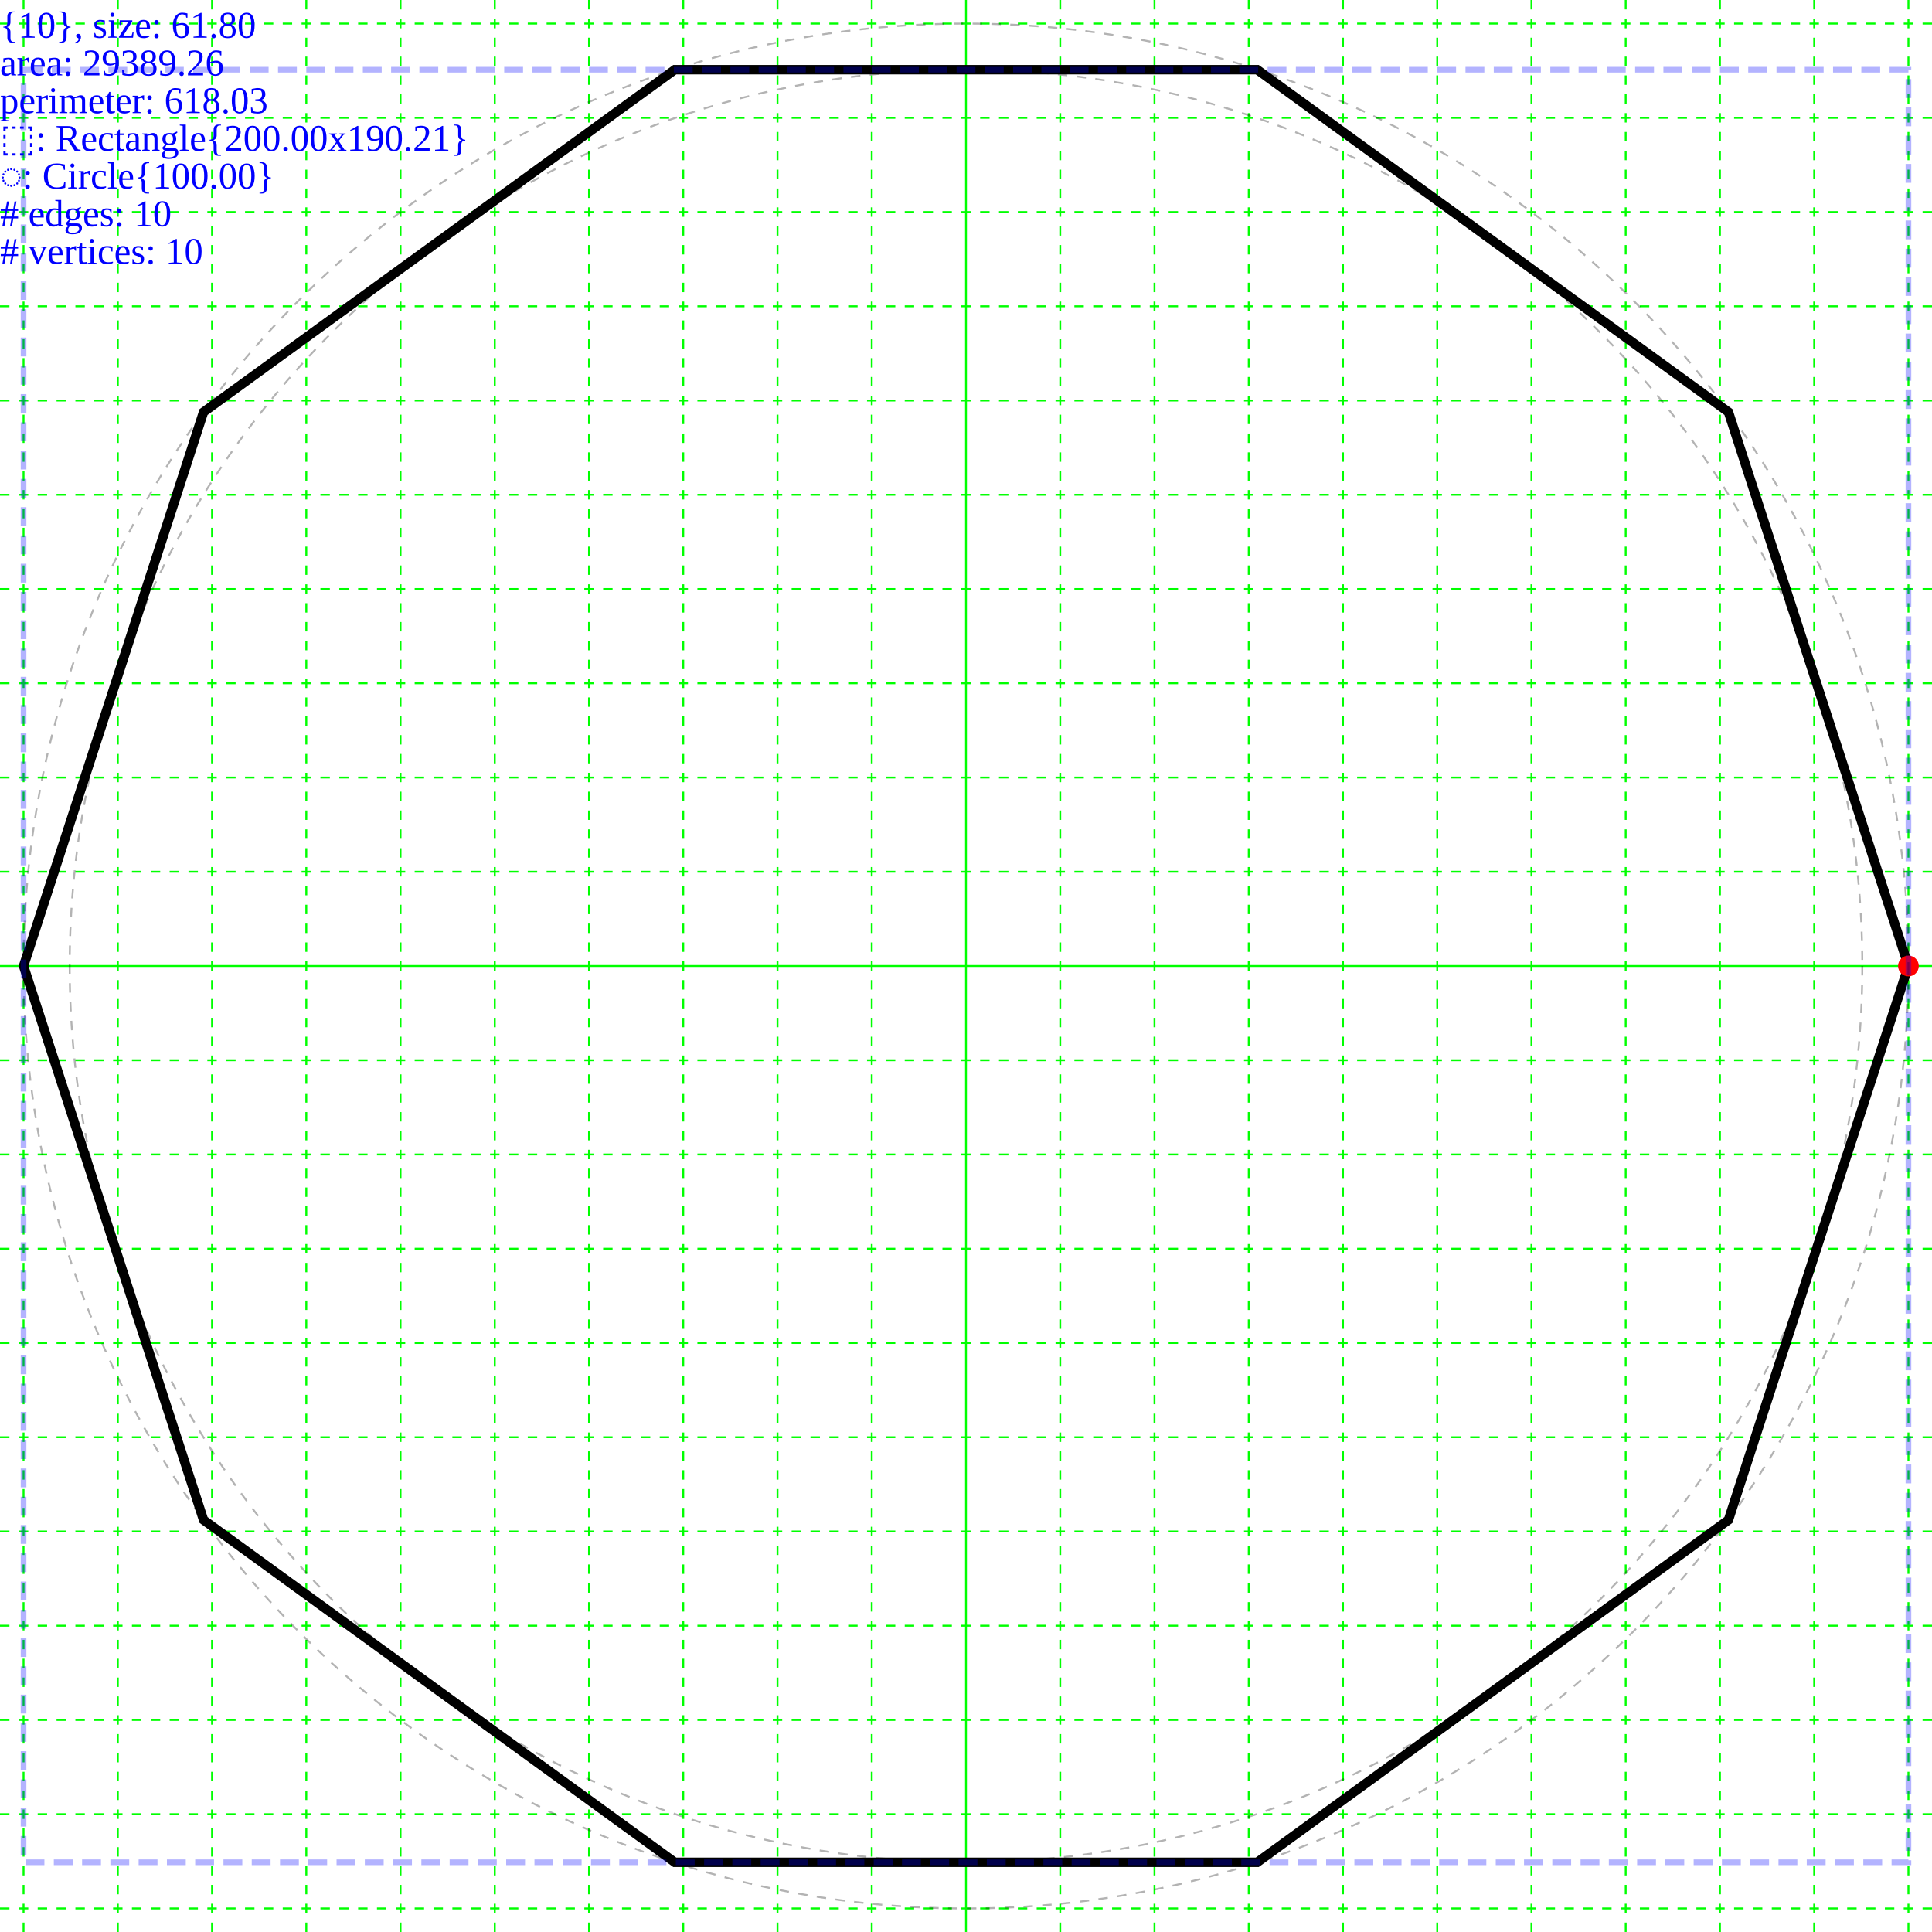
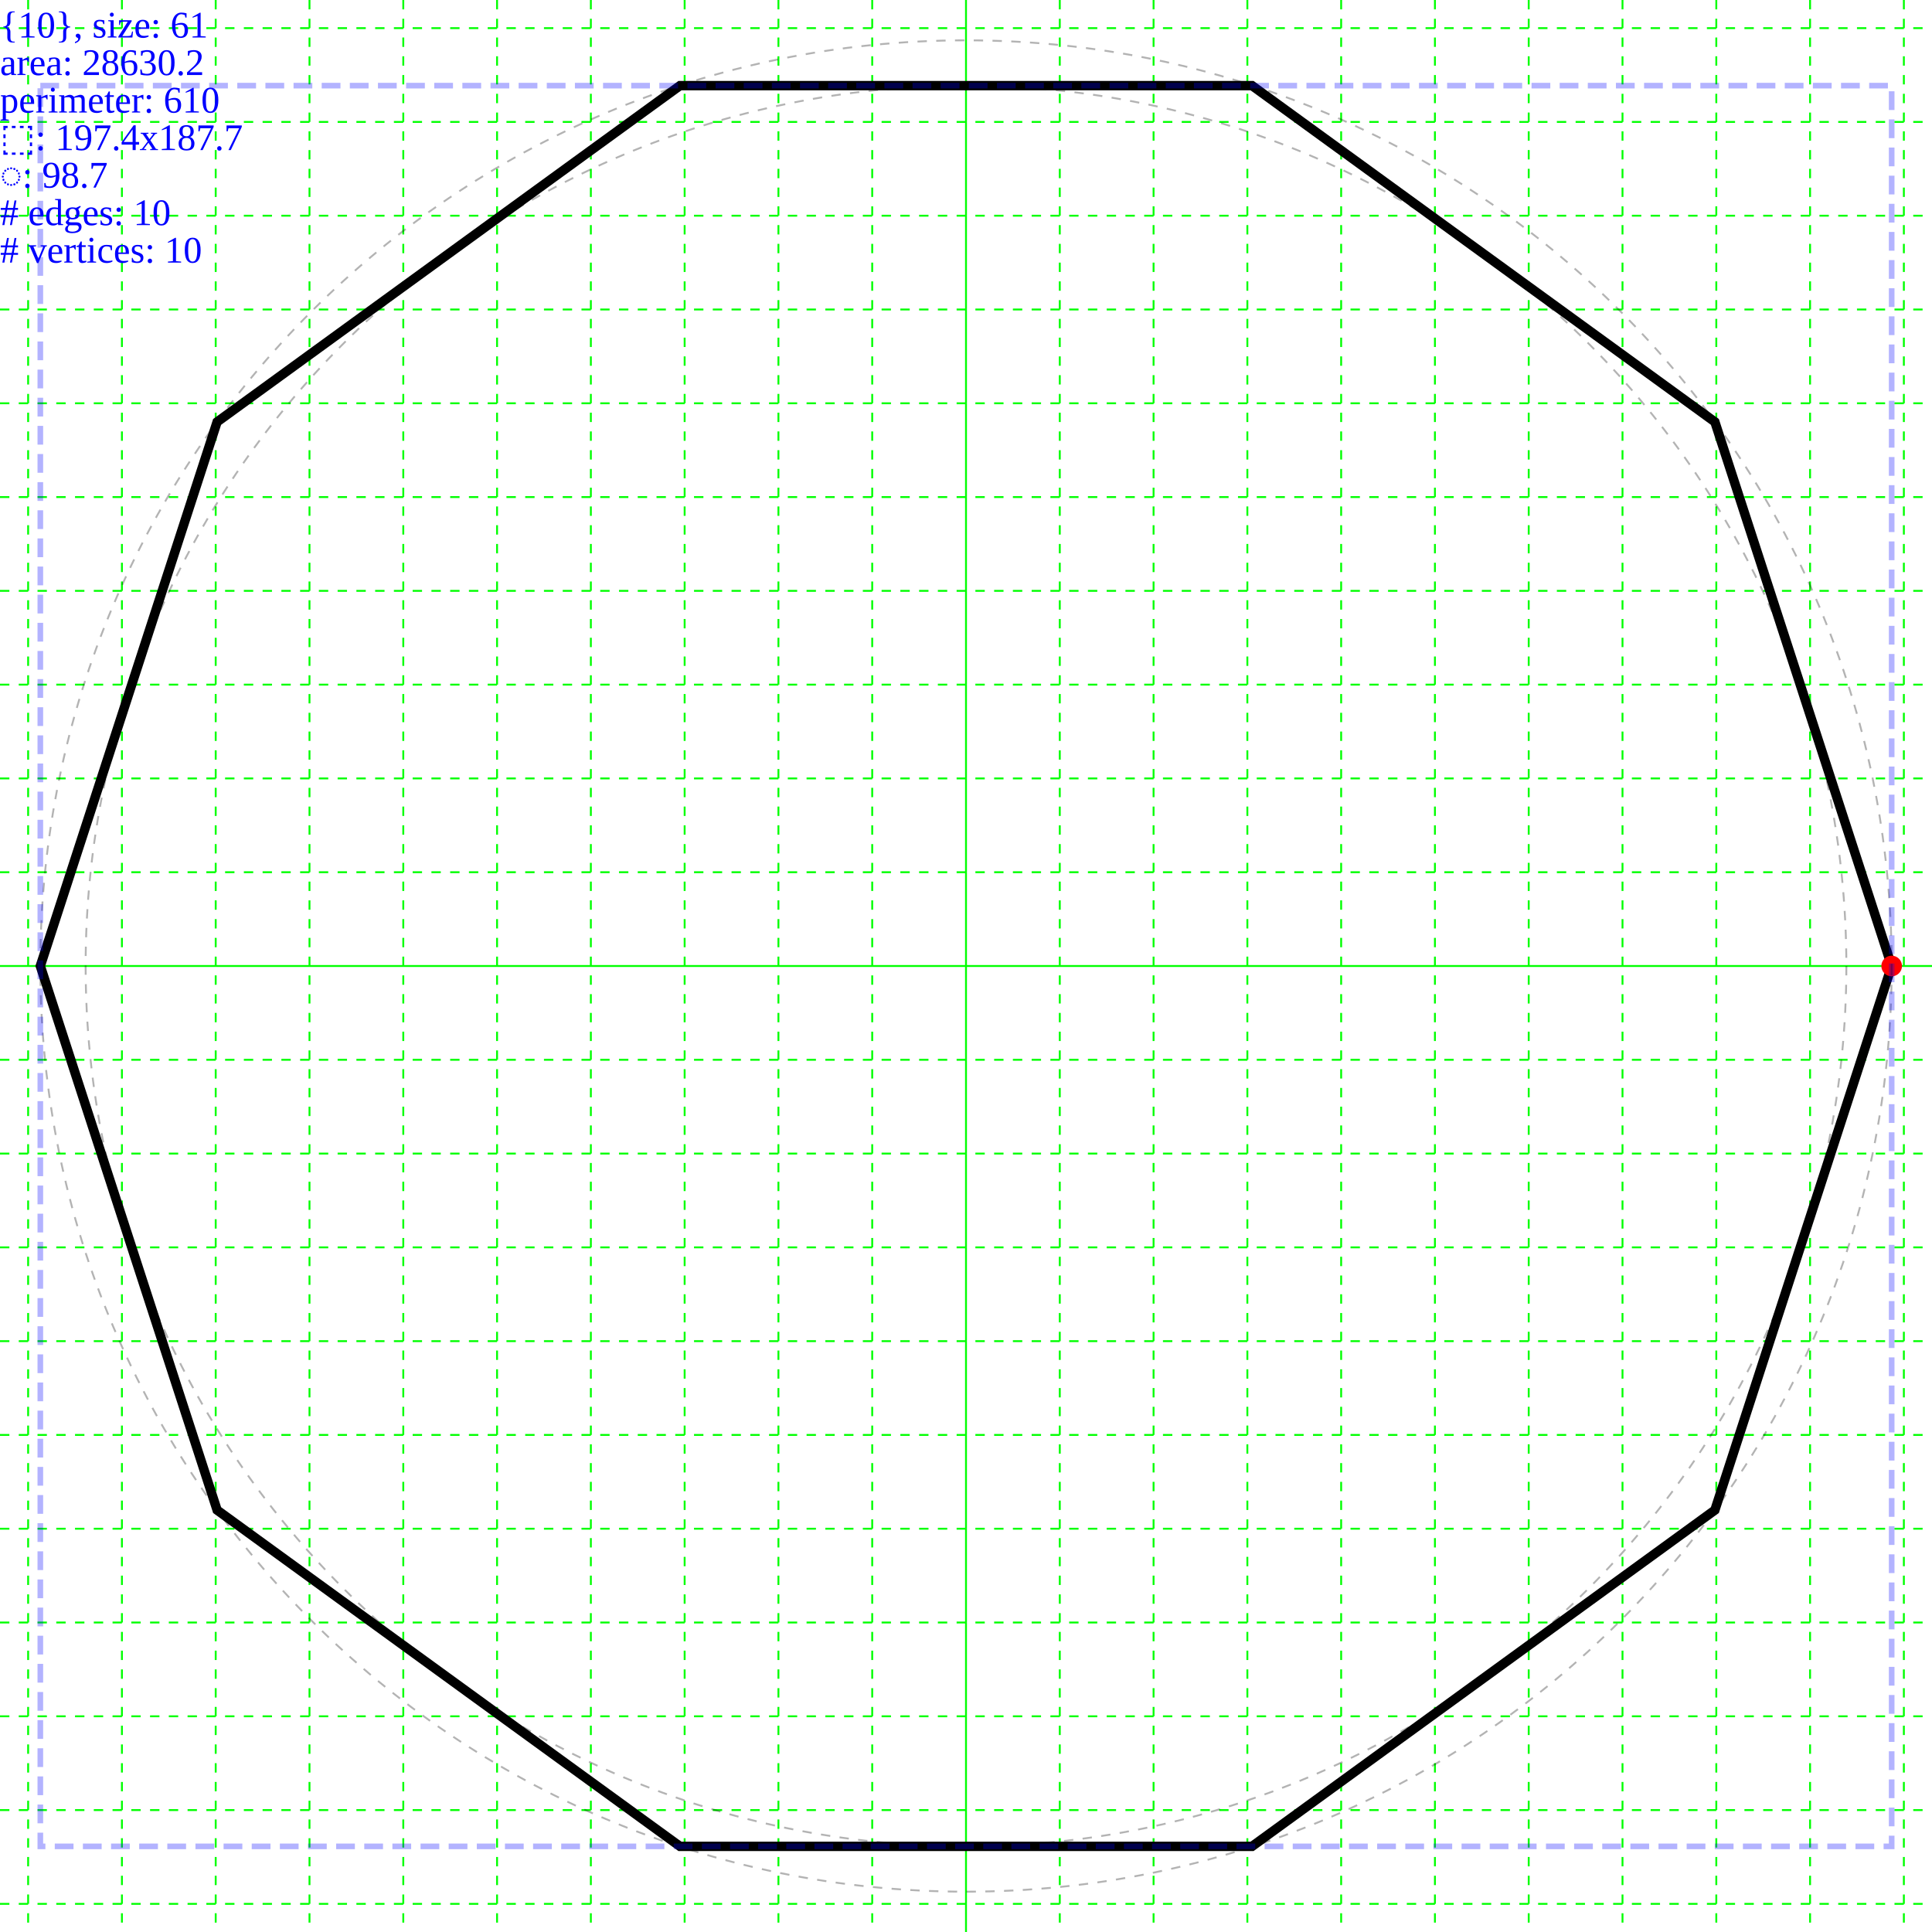
- <svg xmlns="http://www.w3.org/2000/svg" height="205.0" width="205.0">
-   <g transform="translate(102.5,102.5)">
+ <svg xmlns="http://www.w3.org/2000/svg" height="206" width="206">
+   <g transform="translate(103,103)">
    <g id="grid">
-       <line stroke="#00ff00" stroke-width="0.2" x1="0" x2="0" y1="-102.5" y2="102.5" />
-       <line stroke="#00ff00" stroke-dasharray="1,1" stroke-width="0.2" x1="10.0" x2="10.0" y1="-102.5" y2="102.5" />
-       <line stroke="#00ff00" stroke-dasharray="1,1" stroke-width="0.2" x1="-10.0" x2="-10.0" y1="-102.5" y2="102.5" />
-       <line stroke="#00ff00" stroke-dasharray="1,1" stroke-width="0.2" x1="20.0" x2="20.0" y1="-102.5" y2="102.5" />
-       <line stroke="#00ff00" stroke-dasharray="1,1" stroke-width="0.2" x1="-20.0" x2="-20.0" y1="-102.5" y2="102.5" />
-       <line stroke="#00ff00" stroke-dasharray="1,1" stroke-width="0.2" x1="30.0" x2="30.0" y1="-102.5" y2="102.5" />
-       <line stroke="#00ff00" stroke-dasharray="1,1" stroke-width="0.2" x1="-30.0" x2="-30.0" y1="-102.5" y2="102.5" />
-       <line stroke="#00ff00" stroke-dasharray="1,1" stroke-width="0.2" x1="40.0" x2="40.0" y1="-102.5" y2="102.5" />
-       <line stroke="#00ff00" stroke-dasharray="1,1" stroke-width="0.2" x1="-40.0" x2="-40.0" y1="-102.5" y2="102.5" />
-       <line stroke="#00ff00" stroke-dasharray="1,1" stroke-width="0.2" x1="50.0" x2="50.0" y1="-102.5" y2="102.5" />
-       <line stroke="#00ff00" stroke-dasharray="1,1" stroke-width="0.2" x1="-50.0" x2="-50.0" y1="-102.5" y2="102.5" />
-       <line stroke="#00ff00" stroke-dasharray="1,1" stroke-width="0.2" x1="60.0" x2="60.0" y1="-102.5" y2="102.5" />
-       <line stroke="#00ff00" stroke-dasharray="1,1" stroke-width="0.2" x1="-60.0" x2="-60.0" y1="-102.5" y2="102.5" />
-       <line stroke="#00ff00" stroke-dasharray="1,1" stroke-width="0.2" x1="70.0" x2="70.0" y1="-102.5" y2="102.5" />
-       <line stroke="#00ff00" stroke-dasharray="1,1" stroke-width="0.2" x1="-70.0" x2="-70.0" y1="-102.5" y2="102.5" />
-       <line stroke="#00ff00" stroke-dasharray="1,1" stroke-width="0.2" x1="80.0" x2="80.0" y1="-102.5" y2="102.5" />
-       <line stroke="#00ff00" stroke-dasharray="1,1" stroke-width="0.2" x1="-80.0" x2="-80.0" y1="-102.5" y2="102.5" />
-       <line stroke="#00ff00" stroke-dasharray="1,1" stroke-width="0.2" x1="90.0" x2="90.0" y1="-102.5" y2="102.5" />
-       <line stroke="#00ff00" stroke-dasharray="1,1" stroke-width="0.2" x1="-90.0" x2="-90.0" y1="-102.5" y2="102.5" />
-       <line stroke="#00ff00" stroke-dasharray="1,1" stroke-width="0.2" x1="100.0" x2="100.0" y1="-102.5" y2="102.5" />
-       <line stroke="#00ff00" stroke-dasharray="1,1" stroke-width="0.2" x1="-100.0" x2="-100.0" y1="-102.5" y2="102.5" />
-       <line stroke="#00ff00" stroke-dasharray="1,1" stroke-width="0.2" x1="110.0" x2="110.0" y1="-102.5" y2="102.5" />
-       <line stroke="#00ff00" stroke-dasharray="1,1" stroke-width="0.2" x1="-110.0" x2="-110.0" y1="-102.5" y2="102.5" />
-       <line stroke="#00ff00" stroke-width="0.2" x1="-102.5" x2="102.5" y1="0" y2="0" />
-       <line stroke="#00ff00" stroke-dasharray="1,1" stroke-width="0.2" x1="-102.5" x2="102.5" y1="10.0" y2="10.0" />
-       <line stroke="#00ff00" stroke-dasharray="1,1" stroke-width="0.2" x1="-102.5" x2="102.5" y1="-10.0" y2="-10.0" />
-       <line stroke="#00ff00" stroke-dasharray="1,1" stroke-width="0.2" x1="-102.5" x2="102.5" y1="20.0" y2="20.0" />
-       <line stroke="#00ff00" stroke-dasharray="1,1" stroke-width="0.2" x1="-102.5" x2="102.5" y1="-20.0" y2="-20.0" />
-       <line stroke="#00ff00" stroke-dasharray="1,1" stroke-width="0.2" x1="-102.5" x2="102.5" y1="30.0" y2="30.0" />
-       <line stroke="#00ff00" stroke-dasharray="1,1" stroke-width="0.2" x1="-102.5" x2="102.5" y1="-30.0" y2="-30.0" />
-       <line stroke="#00ff00" stroke-dasharray="1,1" stroke-width="0.2" x1="-102.5" x2="102.5" y1="40.0" y2="40.0" />
-       <line stroke="#00ff00" stroke-dasharray="1,1" stroke-width="0.2" x1="-102.5" x2="102.5" y1="-40.0" y2="-40.0" />
-       <line stroke="#00ff00" stroke-dasharray="1,1" stroke-width="0.2" x1="-102.5" x2="102.5" y1="50.0" y2="50.0" />
-       <line stroke="#00ff00" stroke-dasharray="1,1" stroke-width="0.2" x1="-102.5" x2="102.5" y1="-50.0" y2="-50.0" />
-       <line stroke="#00ff00" stroke-dasharray="1,1" stroke-width="0.2" x1="-102.5" x2="102.5" y1="60.0" y2="60.0" />
-       <line stroke="#00ff00" stroke-dasharray="1,1" stroke-width="0.2" x1="-102.5" x2="102.5" y1="-60.0" y2="-60.0" />
-       <line stroke="#00ff00" stroke-dasharray="1,1" stroke-width="0.2" x1="-102.5" x2="102.5" y1="70.0" y2="70.0" />
-       <line stroke="#00ff00" stroke-dasharray="1,1" stroke-width="0.2" x1="-102.5" x2="102.5" y1="-70.0" y2="-70.0" />
-       <line stroke="#00ff00" stroke-dasharray="1,1" stroke-width="0.2" x1="-102.5" x2="102.5" y1="80.0" y2="80.0" />
-       <line stroke="#00ff00" stroke-dasharray="1,1" stroke-width="0.2" x1="-102.5" x2="102.5" y1="-80.0" y2="-80.0" />
-       <line stroke="#00ff00" stroke-dasharray="1,1" stroke-width="0.2" x1="-102.5" x2="102.5" y1="90.0" y2="90.0" />
-       <line stroke="#00ff00" stroke-dasharray="1,1" stroke-width="0.2" x1="-102.5" x2="102.5" y1="-90.0" y2="-90.0" />
-       <line stroke="#00ff00" stroke-dasharray="1,1" stroke-width="0.2" x1="-102.5" x2="102.5" y1="100.0" y2="100.0" />
-       <line stroke="#00ff00" stroke-dasharray="1,1" stroke-width="0.2" x1="-102.5" x2="102.5" y1="-100.0" y2="-100.0" />
-       <line stroke="#00ff00" stroke-dasharray="1,1" stroke-width="0.2" x1="-102.5" x2="102.5" y1="110.0" y2="110.0" />
-       <line stroke="#00ff00" stroke-dasharray="1,1" stroke-width="0.2" x1="-102.5" x2="102.5" y1="-110.0" y2="-110.0" />
-       <line stroke="#00ff00" stroke-dasharray="1,1" stroke-width="0.2" x1="-102.5" x2="102.5" y1="120.0" y2="120.0" />
-       <line stroke="#00ff00" stroke-dasharray="1,1" stroke-width="0.2" x1="-102.5" x2="102.5" y1="-120.0" y2="-120.0" />
-       <line stroke="#00ff00" stroke-dasharray="1,1" stroke-width="0.2" x1="-102.5" x2="102.5" y1="130.0" y2="130.0" />
-       <line stroke="#00ff00" stroke-dasharray="1,1" stroke-width="0.2" x1="-102.5" x2="102.5" y1="-130.0" y2="-130.0" />
-       <line stroke="#00ff00" stroke-dasharray="1,1" stroke-width="0.2" x1="-102.5" x2="102.5" y1="140.0" y2="140.0" />
-       <line stroke="#00ff00" stroke-dasharray="1,1" stroke-width="0.2" x1="-102.5" x2="102.5" y1="-140.0" y2="-140.0" />
-       <line stroke="#00ff00" stroke-dasharray="1,1" stroke-width="0.2" x1="-102.5" x2="102.5" y1="150.0" y2="150.0" />
-       <line stroke="#00ff00" stroke-dasharray="1,1" stroke-width="0.2" x1="-102.5" x2="102.5" y1="-150.0" y2="-150.0" />
-       <line stroke="#00ff00" stroke-dasharray="1,1" stroke-width="0.2" x1="-102.5" x2="102.5" y1="160.0" y2="160.0" />
-       <line stroke="#00ff00" stroke-dasharray="1,1" stroke-width="0.2" x1="-102.5" x2="102.5" y1="-160.0" y2="-160.0" />
-       <line stroke="#00ff00" stroke-dasharray="1,1" stroke-width="0.2" x1="-102.5" x2="102.5" y1="170.0" y2="170.0" />
-       <line stroke="#00ff00" stroke-dasharray="1,1" stroke-width="0.2" x1="-102.5" x2="102.5" y1="-170.0" y2="-170.0" />
-       <line stroke="#00ff00" stroke-dasharray="1,1" stroke-width="0.2" x1="-102.5" x2="102.5" y1="180.0" y2="180.0" />
-       <line stroke="#00ff00" stroke-dasharray="1,1" stroke-width="0.2" x1="-102.5" x2="102.5" y1="-180.0" y2="-180.0" />
-       <line stroke="#00ff00" stroke-dasharray="1,1" stroke-width="0.2" x1="-102.5" x2="102.5" y1="190.0" y2="190.0" />
-       <line stroke="#00ff00" stroke-dasharray="1,1" stroke-width="0.2" x1="-102.5" x2="102.5" y1="-190.0" y2="-190.0" />
-       <line stroke="#00ff00" stroke-dasharray="1,1" stroke-width="0.2" x1="-102.5" x2="102.5" y1="200.0" y2="200.0" />
-       <line stroke="#00ff00" stroke-dasharray="1,1" stroke-width="0.2" x1="-102.5" x2="102.5" y1="-200.0" y2="-200.0" />
-       <line stroke="#00ff00" stroke-dasharray="1,1" stroke-width="0.2" x1="-102.5" x2="102.5" y1="210.0" y2="210.0" />
-       <line stroke="#00ff00" stroke-dasharray="1,1" stroke-width="0.2" x1="-102.5" x2="102.5" y1="-210.0" y2="-210.0" />
+       <line stroke="#00ff00" stroke-width="0.2" x1="0" x2="0" y1="-103.0" y2="103.0" />
+       <line stroke="#00ff00" stroke-dasharray="1,1" stroke-width="0.2" x1="10.0" x2="10.0" y1="-103.0" y2="103.0" />
+       <line stroke="#00ff00" stroke-dasharray="1,1" stroke-width="0.2" x1="-10.0" x2="-10.0" y1="-103.0" y2="103.0" />
+       <line stroke="#00ff00" stroke-dasharray="1,1" stroke-width="0.2" x1="20.0" x2="20.0" y1="-103.0" y2="103.0" />
+       <line stroke="#00ff00" stroke-dasharray="1,1" stroke-width="0.2" x1="-20.0" x2="-20.0" y1="-103.0" y2="103.0" />
+       <line stroke="#00ff00" stroke-dasharray="1,1" stroke-width="0.2" x1="30.0" x2="30.0" y1="-103.0" y2="103.0" />
+       <line stroke="#00ff00" stroke-dasharray="1,1" stroke-width="0.2" x1="-30.0" x2="-30.0" y1="-103.0" y2="103.0" />
+       <line stroke="#00ff00" stroke-dasharray="1,1" stroke-width="0.2" x1="40.0" x2="40.0" y1="-103.0" y2="103.0" />
+       <line stroke="#00ff00" stroke-dasharray="1,1" stroke-width="0.2" x1="-40.0" x2="-40.0" y1="-103.0" y2="103.0" />
+       <line stroke="#00ff00" stroke-dasharray="1,1" stroke-width="0.2" x1="50.0" x2="50.0" y1="-103.0" y2="103.0" />
+       <line stroke="#00ff00" stroke-dasharray="1,1" stroke-width="0.2" x1="-50.0" x2="-50.0" y1="-103.0" y2="103.0" />
+       <line stroke="#00ff00" stroke-dasharray="1,1" stroke-width="0.2" x1="60.0" x2="60.0" y1="-103.0" y2="103.0" />
+       <line stroke="#00ff00" stroke-dasharray="1,1" stroke-width="0.2" x1="-60.0" x2="-60.0" y1="-103.0" y2="103.0" />
+       <line stroke="#00ff00" stroke-dasharray="1,1" stroke-width="0.2" x1="70.0" x2="70.0" y1="-103.0" y2="103.0" />
+       <line stroke="#00ff00" stroke-dasharray="1,1" stroke-width="0.2" x1="-70.0" x2="-70.0" y1="-103.0" y2="103.0" />
+       <line stroke="#00ff00" stroke-dasharray="1,1" stroke-width="0.2" x1="80.0" x2="80.0" y1="-103.0" y2="103.0" />
+       <line stroke="#00ff00" stroke-dasharray="1,1" stroke-width="0.2" x1="-80.0" x2="-80.0" y1="-103.0" y2="103.0" />
+       <line stroke="#00ff00" stroke-dasharray="1,1" stroke-width="0.2" x1="90.0" x2="90.0" y1="-103.0" y2="103.0" />
+       <line stroke="#00ff00" stroke-dasharray="1,1" stroke-width="0.2" x1="-90.0" x2="-90.0" y1="-103.0" y2="103.0" />
+       <line stroke="#00ff00" stroke-dasharray="1,1" stroke-width="0.2" x1="100.0" x2="100.0" y1="-103.0" y2="103.0" />
+       <line stroke="#00ff00" stroke-dasharray="1,1" stroke-width="0.2" x1="-100.0" x2="-100.0" y1="-103.0" y2="103.0" />
+       <line stroke="#00ff00" stroke-dasharray="1,1" stroke-width="0.2" x1="110.0" x2="110.0" y1="-103.0" y2="103.0" />
+       <line stroke="#00ff00" stroke-dasharray="1,1" stroke-width="0.2" x1="-110.0" x2="-110.0" y1="-103.0" y2="103.0" />
+       <line stroke="#00ff00" stroke-width="0.2" x1="-103.0" x2="103.0" y1="0" y2="0" />
+       <line stroke="#00ff00" stroke-dasharray="1,1" stroke-width="0.2" x1="-103.0" x2="103.0" y1="10.0" y2="10.0" />
+       <line stroke="#00ff00" stroke-dasharray="1,1" stroke-width="0.2" x1="-103.0" x2="103.0" y1="-10.0" y2="-10.0" />
+       <line stroke="#00ff00" stroke-dasharray="1,1" stroke-width="0.2" x1="-103.0" x2="103.0" y1="20.0" y2="20.0" />
+       <line stroke="#00ff00" stroke-dasharray="1,1" stroke-width="0.2" x1="-103.0" x2="103.0" y1="-20.0" y2="-20.0" />
+       <line stroke="#00ff00" stroke-dasharray="1,1" stroke-width="0.2" x1="-103.0" x2="103.0" y1="30.0" y2="30.0" />
+       <line stroke="#00ff00" stroke-dasharray="1,1" stroke-width="0.2" x1="-103.0" x2="103.0" y1="-30.0" y2="-30.0" />
+       <line stroke="#00ff00" stroke-dasharray="1,1" stroke-width="0.2" x1="-103.0" x2="103.0" y1="40.0" y2="40.0" />
+       <line stroke="#00ff00" stroke-dasharray="1,1" stroke-width="0.2" x1="-103.0" x2="103.0" y1="-40.0" y2="-40.0" />
+       <line stroke="#00ff00" stroke-dasharray="1,1" stroke-width="0.2" x1="-103.0" x2="103.0" y1="50.0" y2="50.0" />
+       <line stroke="#00ff00" stroke-dasharray="1,1" stroke-width="0.2" x1="-103.0" x2="103.0" y1="-50.0" y2="-50.0" />
+       <line stroke="#00ff00" stroke-dasharray="1,1" stroke-width="0.2" x1="-103.0" x2="103.0" y1="60.0" y2="60.0" />
+       <line stroke="#00ff00" stroke-dasharray="1,1" stroke-width="0.2" x1="-103.0" x2="103.0" y1="-60.0" y2="-60.0" />
+       <line stroke="#00ff00" stroke-dasharray="1,1" stroke-width="0.2" x1="-103.0" x2="103.0" y1="70.0" y2="70.0" />
+       <line stroke="#00ff00" stroke-dasharray="1,1" stroke-width="0.2" x1="-103.0" x2="103.0" y1="-70.0" y2="-70.0" />
+       <line stroke="#00ff00" stroke-dasharray="1,1" stroke-width="0.2" x1="-103.0" x2="103.0" y1="80.0" y2="80.0" />
+       <line stroke="#00ff00" stroke-dasharray="1,1" stroke-width="0.2" x1="-103.0" x2="103.0" y1="-80.0" y2="-80.0" />
+       <line stroke="#00ff00" stroke-dasharray="1,1" stroke-width="0.2" x1="-103.0" x2="103.0" y1="90.0" y2="90.0" />
+       <line stroke="#00ff00" stroke-dasharray="1,1" stroke-width="0.2" x1="-103.0" x2="103.0" y1="-90.0" y2="-90.0" />
+       <line stroke="#00ff00" stroke-dasharray="1,1" stroke-width="0.2" x1="-103.0" x2="103.0" y1="100.0" y2="100.0" />
+       <line stroke="#00ff00" stroke-dasharray="1,1" stroke-width="0.2" x1="-103.0" x2="103.0" y1="-100.0" y2="-100.0" />
+       <line stroke="#00ff00" stroke-dasharray="1,1" stroke-width="0.2" x1="-103.0" x2="103.0" y1="110.0" y2="110.0" />
+       <line stroke="#00ff00" stroke-dasharray="1,1" stroke-width="0.2" x1="-103.0" x2="103.0" y1="-110.0" y2="-110.0" />
+       <line stroke="#00ff00" stroke-dasharray="1,1" stroke-width="0.2" x1="-103.0" x2="103.0" y1="120.0" y2="120.0" />
+       <line stroke="#00ff00" stroke-dasharray="1,1" stroke-width="0.2" x1="-103.0" x2="103.0" y1="-120.0" y2="-120.0" />
+       <line stroke="#00ff00" stroke-dasharray="1,1" stroke-width="0.2" x1="-103.0" x2="103.0" y1="130.0" y2="130.0" />
+       <line stroke="#00ff00" stroke-dasharray="1,1" stroke-width="0.2" x1="-103.0" x2="103.0" y1="-130.0" y2="-130.0" />
+       <line stroke="#00ff00" stroke-dasharray="1,1" stroke-width="0.2" x1="-103.0" x2="103.0" y1="140.0" y2="140.0" />
+       <line stroke="#00ff00" stroke-dasharray="1,1" stroke-width="0.2" x1="-103.0" x2="103.0" y1="-140.0" y2="-140.0" />
+       <line stroke="#00ff00" stroke-dasharray="1,1" stroke-width="0.2" x1="-103.0" x2="103.0" y1="150.0" y2="150.0" />
+       <line stroke="#00ff00" stroke-dasharray="1,1" stroke-width="0.2" x1="-103.0" x2="103.0" y1="-150.0" y2="-150.0" />
+       <line stroke="#00ff00" stroke-dasharray="1,1" stroke-width="0.2" x1="-103.0" x2="103.0" y1="160.0" y2="160.0" />
+       <line stroke="#00ff00" stroke-dasharray="1,1" stroke-width="0.2" x1="-103.0" x2="103.0" y1="-160.0" y2="-160.0" />
+       <line stroke="#00ff00" stroke-dasharray="1,1" stroke-width="0.2" x1="-103.0" x2="103.0" y1="170.0" y2="170.0" />
+       <line stroke="#00ff00" stroke-dasharray="1,1" stroke-width="0.2" x1="-103.0" x2="103.0" y1="-170.0" y2="-170.0" />
+       <line stroke="#00ff00" stroke-dasharray="1,1" stroke-width="0.2" x1="-103.0" x2="103.0" y1="180.0" y2="180.0" />
+       <line stroke="#00ff00" stroke-dasharray="1,1" stroke-width="0.2" x1="-103.0" x2="103.0" y1="-180.0" y2="-180.0" />
+       <line stroke="#00ff00" stroke-dasharray="1,1" stroke-width="0.2" x1="-103.0" x2="103.0" y1="190.0" y2="190.0" />
+       <line stroke="#00ff00" stroke-dasharray="1,1" stroke-width="0.2" x1="-103.0" x2="103.0" y1="-190.0" y2="-190.0" />
+       <line stroke="#00ff00" stroke-dasharray="1,1" stroke-width="0.2" x1="-103.0" x2="103.0" y1="200.0" y2="200.0" />
+       <line stroke="#00ff00" stroke-dasharray="1,1" stroke-width="0.2" x1="-103.0" x2="103.0" y1="-200.0" y2="-200.0" />
+       <line stroke="#00ff00" stroke-dasharray="1,1" stroke-width="0.2" x1="-103.0" x2="103.0" y1="210.0" y2="210.0" />
+       <line stroke="#00ff00" stroke-dasharray="1,1" stroke-width="0.2" x1="-103.0" x2="103.0" y1="-210.0" y2="-210.0" />
    </g>
    <g>
-       <polygon fill="none" points="100,0.0 80.902,58.779 30.902,95.106 -30.902,95.106 -80.902,58.779 -100,1.224646799147353E-14 -80.902,-58.779 -30.902,-95.106 30.902,-95.106 80.902,-58.779" stroke="black" stroke-width="1" />
-       <circle cx="100" cy="0.0" fill="#ff0000" r="1.1" />
-       <circle fill="none" r="95.106" stroke="black" stroke-dasharray="1,1" stroke-opacity="0.3" stroke-width="0.2" />
-       <circle fill="none" r="100" stroke="black" stroke-dasharray="1,1" stroke-opacity="0.3" stroke-width="0.2" />
-       <rect fill="none" height="190.211" stroke="blue" stroke-dasharray="2,1" stroke-opacity="0.3" stroke-width="0.6" width="200" x="-100" y="-95.106" />
+       <polygon fill="none" points="98.7,0.0 79.85,58.014 30.5,93.869 -30.5,93.869 -79.85,58.014 -98.7,-1.761962845466942E-99 -79.85,-58.014 -30.5,-93.869 30.5,-93.869 79.85,-58.014" stroke="black" stroke-width="1" />
+       <circle cx="98.7" cy="0.0" fill="#ff0000" r="1.1" />
+       <circle fill="none" r="93.869" stroke="black" stroke-dasharray="1,1" stroke-opacity="0.3" stroke-width="0.2" />
+       <circle fill="none" r="98.7" stroke="black" stroke-dasharray="1,1" stroke-opacity="0.3" stroke-width="0.2" />
+       <rect fill="none" height="187.739" stroke="blue" stroke-dasharray="2,1" stroke-opacity="0.3" stroke-width="0.6" width="197.4" x="-98.7" y="-93.869" />
    </g>
  </g>
  <g>
    <text fill="blue" font-size="4.0" id="info" x="0" y="0">
-       <tspan dy="4.0" x="0">{10}, size: 61.80</tspan>
-       <tspan dy="4.0" x="0">area: 29389.26</tspan>
-       <tspan dy="4.0" x="0">perimeter: 618.03</tspan>
-       <tspan dy="4.0" x="0">⬚: Rectangle{200.00x190.21}</tspan>
-       <tspan dy="4.0" x="0">◌: Circle{100.00}</tspan>
+       <tspan dy="4.0" x="0">{10}, size: 61</tspan>
+       <tspan dy="4.0" x="0">area: 28630.2</tspan>
+       <tspan dy="4.0" x="0">perimeter: 610</tspan>
+       <tspan dy="4.0" x="0">⬚: 197.4x187.7</tspan>
+       <tspan dy="4.0" x="0">◌: 98.7</tspan>
      <tspan dy="4.0" x="0"># edges: 10</tspan>
      <tspan dy="4.0" x="0"># vertices: 10</tspan>
    </text>
  </g>
</svg>
